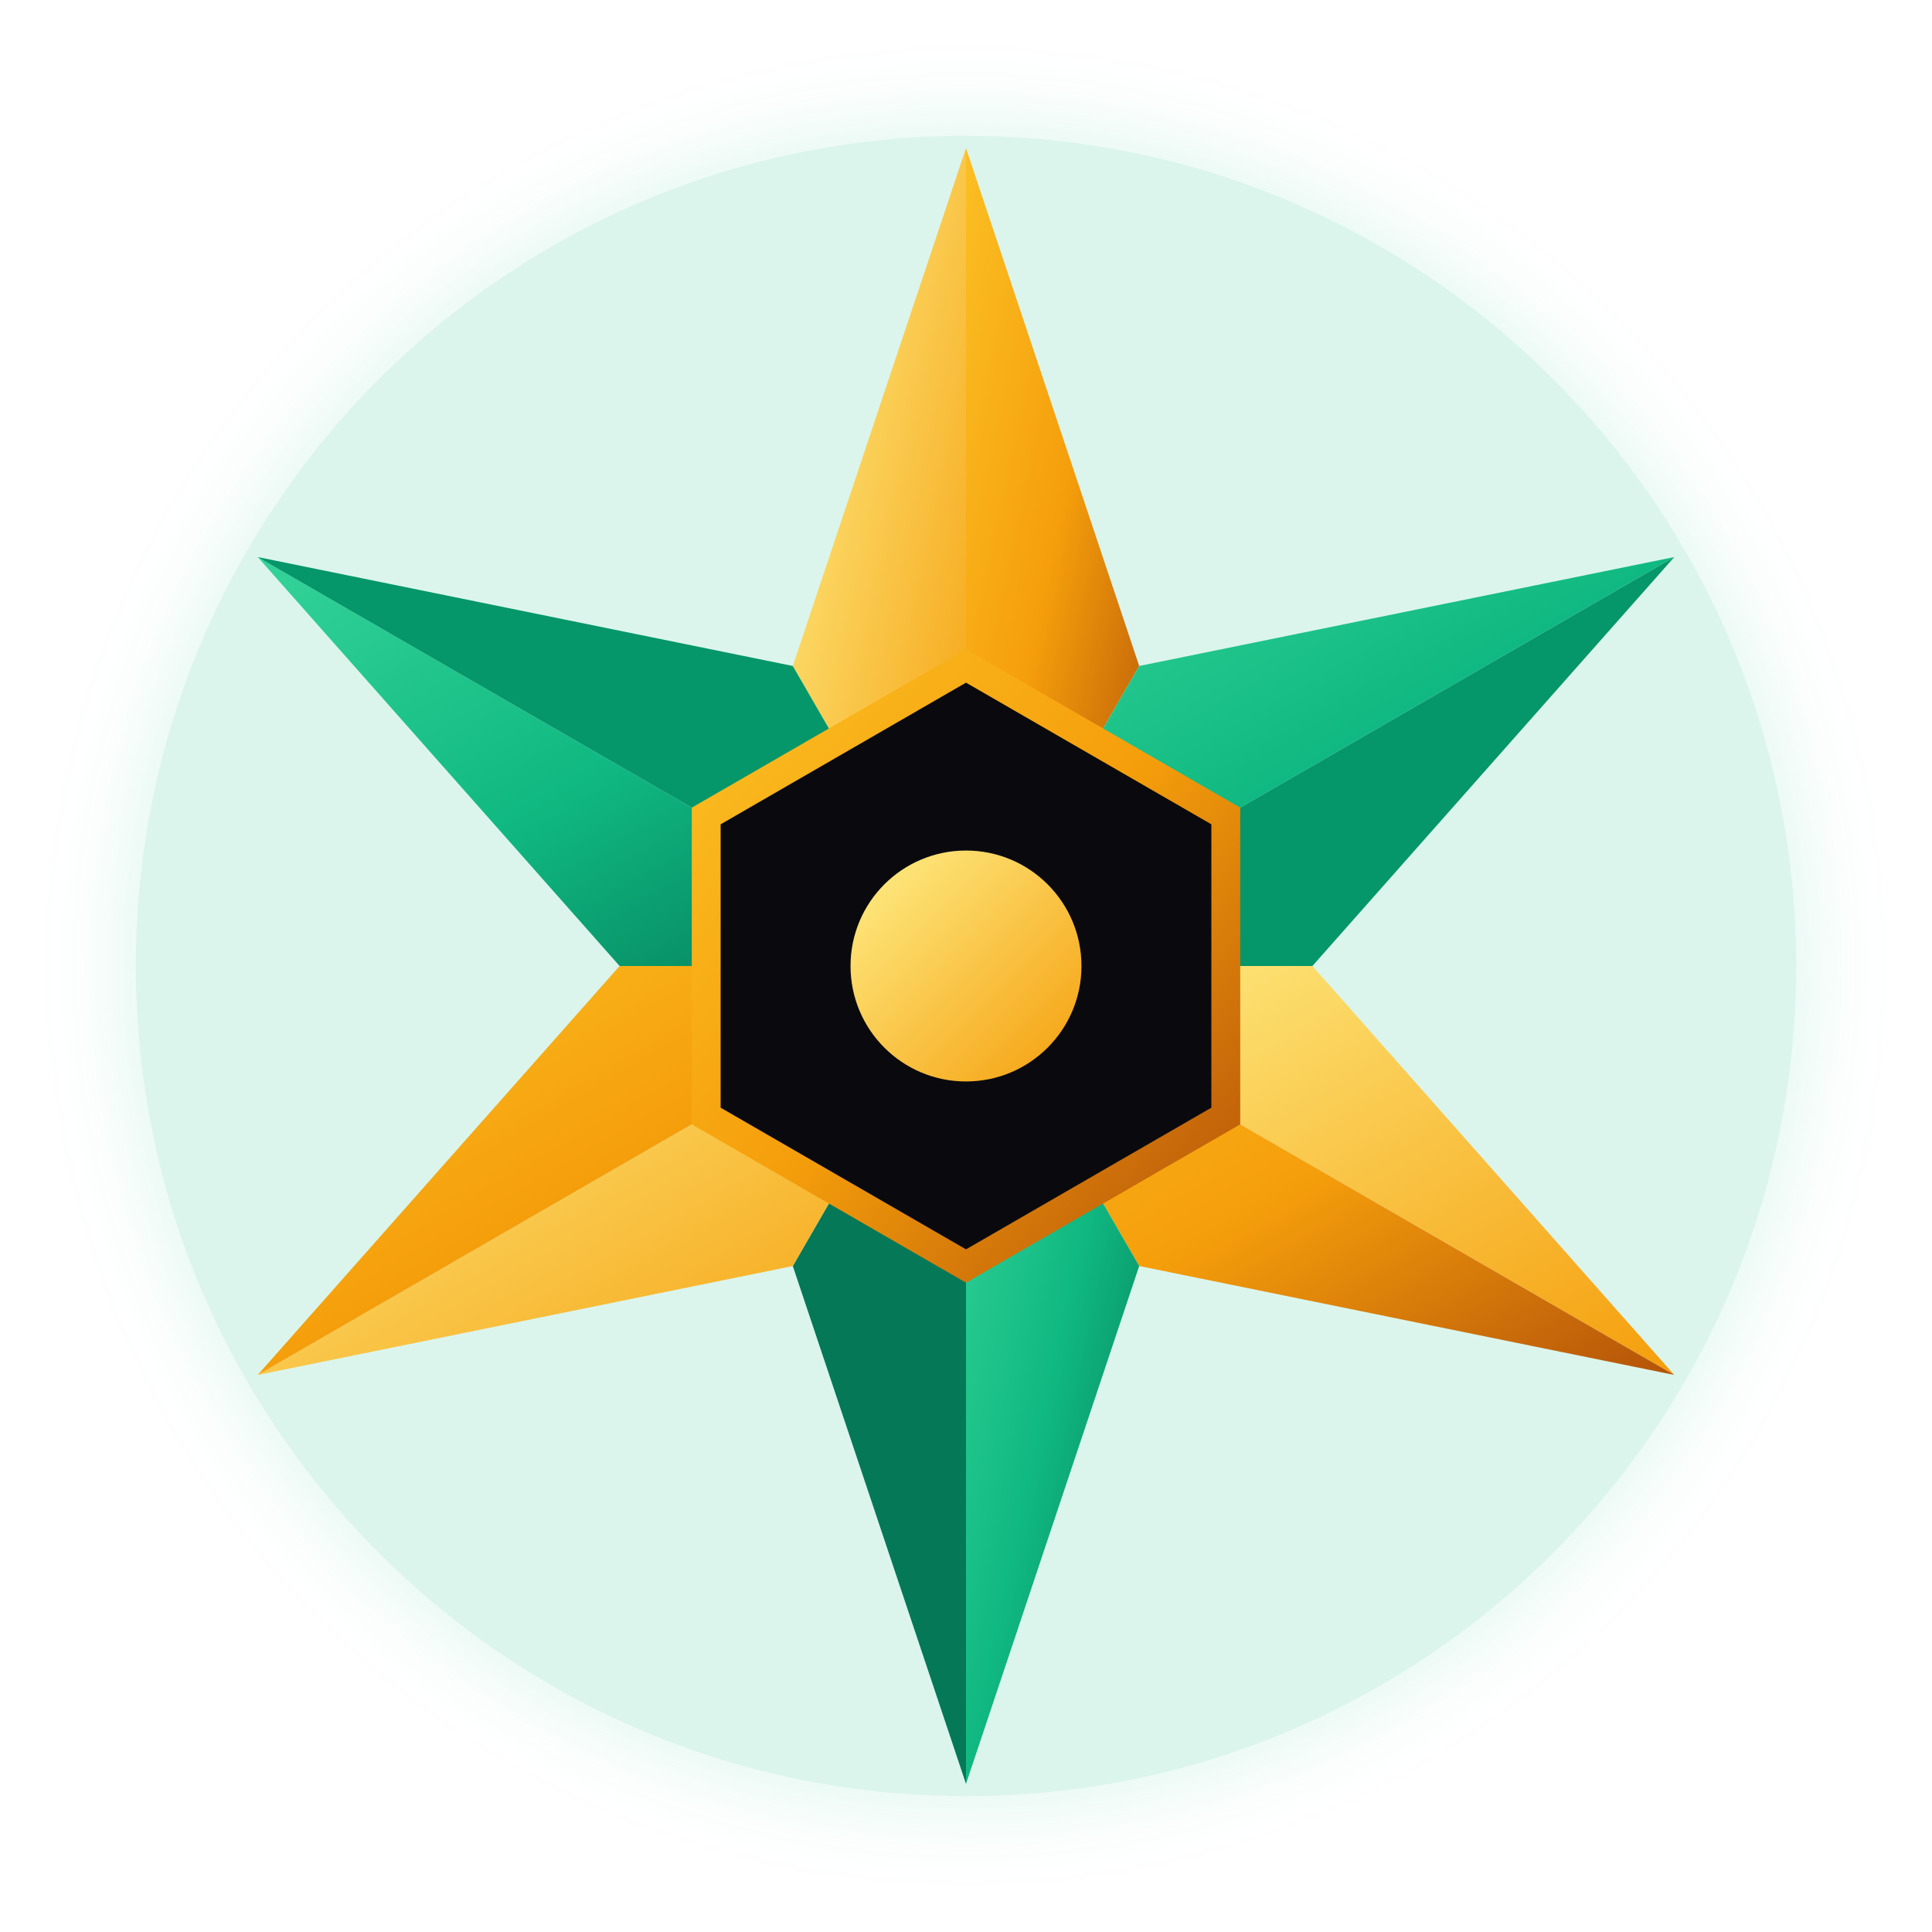
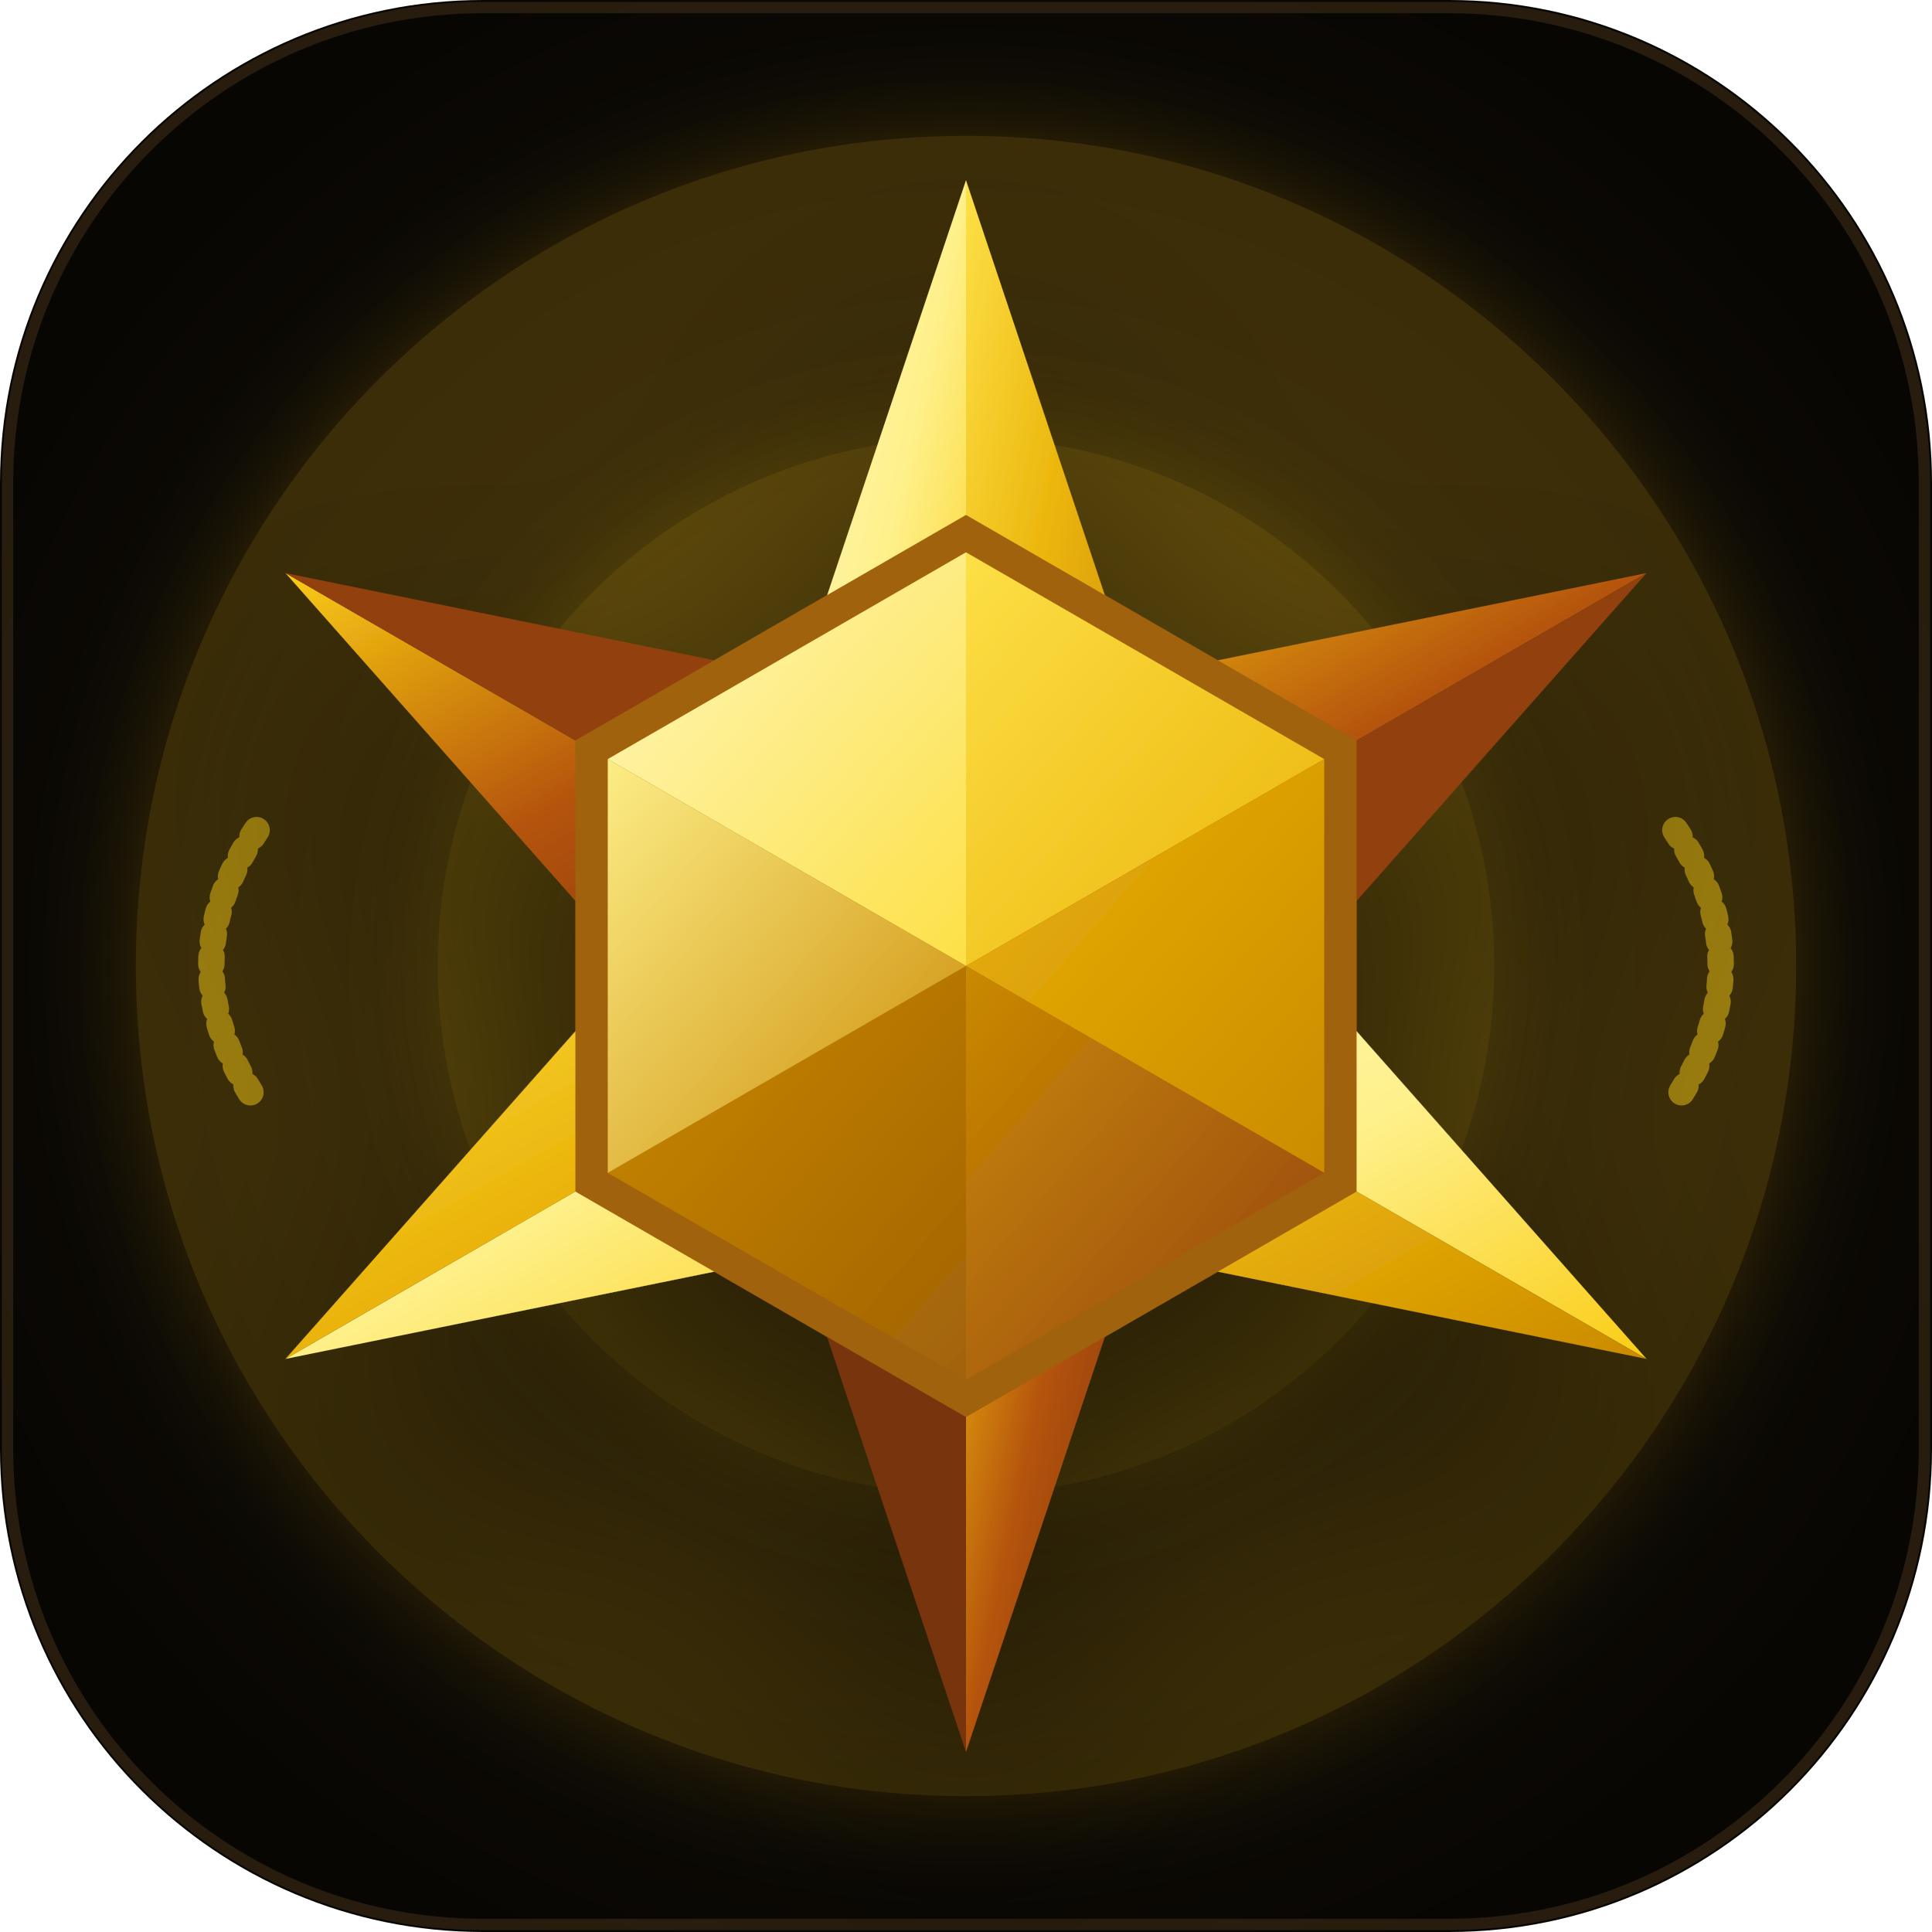
<svg xmlns="http://www.w3.org/2000/svg" viewBox="0 0 512 512" width="100%" height="100%">
  <defs>
    <radialGradient id="bgGrad" cx="50%" cy="50%" r="55%">
-       <stop offset="0%" stop-color="#1e1b2e" />
-       <stop offset="60%" stop-color="#111017" />
-       <stop offset="100%" stop-color="#08080b" />
+       <stop offset="0%" stop-color="#231a0e" />
+       <stop offset="60%" stop-color="#120e07" />
+       <stop offset="100%" stop-color="#080603" />
    </radialGradient>
-     <linearGradient id="goldGrad" x1="0%" y1="0%" x2="100%" y2="100%">
-       <stop offset="0%" stop-color="#fbbf24" />
-       <stop offset="50%" stop-color="#f59e0b" />
-       <stop offset="100%" stop-color="#b45309" />
+     <linearGradient id="goldVibrantGrad" x1="0%" y1="0%" x2="100%" y2="100%">
+       <stop offset="0%" stop-color="#fde047" />
+       <stop offset="50%" stop-color="#eab308" />
+       <stop offset="100%" stop-color="#ca8a04" />
    </linearGradient>
    <linearGradient id="goldLightGrad" x1="0%" y1="0%" x2="100%" y2="100%">
+       <stop offset="0%" stop-color="#fef9c3" />
+       <stop offset="50%" stop-color="#fef08a" />
+       <stop offset="100%" stop-color="#facc15" />
+     </linearGradient>
+     <linearGradient id="goldDeepGrad" x1="0%" y1="0%" x2="100%" y2="100%">
+       <stop offset="0%" stop-color="#facc15" />
+       <stop offset="50%" stop-color="#b45309" />
+       <stop offset="100%" stop-color="#78350f" />
+     </linearGradient>
+     <linearGradient id="borderGrad" x1="0%" y1="0%" x2="100%" y2="100%">
      <stop offset="0%" stop-color="#fef08a" />
-       <stop offset="100%" stop-color="#f59e0b" />
-     </linearGradient>
-     <linearGradient id="greenGrad" x1="0%" y1="0%" x2="100%" y2="100%">
-       <stop offset="0%" stop-color="#34d399" />
-       <stop offset="50%" stop-color="#10b981" />
-       <stop offset="100%" stop-color="#047857" />
+       <stop offset="50%" stop-color="#facc15" />
+       <stop offset="100%" stop-color="#d97706" />
    </linearGradient>
    <filter id="glow" x="-20%" y="-20%" width="140%" height="140%">
      <feGaussianBlur stdDeviation="12" result="blur" />
      <feComposite in="SourceGraphic" in2="blur" operator="over" />
    </filter>
+     <filter id="shadow" x="-20%" y="-20%" width="140%" height="140%">
+       <feDropShadow dx="0" dy="16" stdDeviation="16" flood-color="#000000" flood-opacity="0.6" />
+     </filter>
+     <linearGradient id="c_nw" x1="0%" y1="0%" x2="100%" y2="100%">
+       <stop offset="0%" stop-color="#fef9c3" />
+       <stop offset="100%" stop-color="#fde047" />
+     </linearGradient>
+     <linearGradient id="c_ne" x1="0%" y1="0%" x2="100%" y2="100%">
+       <stop offset="0%" stop-color="#fde047" />
+       <stop offset="100%" stop-color="#eab308" />
+     </linearGradient>
+     <linearGradient id="c_e" x1="0%" y1="0%" x2="100%" y2="100%">
+       <stop offset="0%" stop-color="#eab308" />
+       <stop offset="100%" stop-color="#ca8a04" />
+     </linearGradient>
+     <linearGradient id="c_se" x1="0%" y1="0%" x2="100%" y2="100%">
+       <stop offset="0%" stop-color="#ca8a04" />
+       <stop offset="100%" stop-color="#92400e" />
+     </linearGradient>
+     <linearGradient id="c_s" x1="0%" y1="0%" x2="100%" y2="100%">
+       <stop offset="0%" stop-color="#ca8a04" />
+       <stop offset="100%" stop-color="#a16207" />
+     </linearGradient>
+     <linearGradient id="c_w" x1="0%" y1="0%" x2="100%" y2="100%">
+       <stop offset="0%" stop-color="#fef08a" />
+       <stop offset="100%" stop-color="#ca8a04" />
+     </linearGradient>
  </defs>
-   <circle cx="256" cy="256" r="220" fill="#10b981" opacity="0.15" filter="url(#glow)" />
-   <g transform="translate(256, 256) scale(2.55)">
+   <rect width="512" height="512" rx="128" fill="url(#bgGrad)" />
+   <rect x="2" y="2" width="508" height="508" rx="126" fill="none" stroke="#3d2c14" stroke-width="3" stroke-opacity="0.6" />
+   <circle cx="256" cy="256" r="220" fill="#eab308" opacity="0.20" filter="url(#glow)" />
+   <circle cx="256" cy="256" r="140" fill="#facc15" opacity="0.16" filter="url(#glow)" />
+   <path d="M 68,220 C 52,244 52,268 68,292" fill="none" stroke="#facc15" stroke-width="7" stroke-linecap="round" opacity="0.5" stroke-dasharray="2 4" />
+   <path d="M 444,220 C 460,244 460,268 444,292" fill="none" stroke="#facc15" stroke-width="7" stroke-linecap="round" opacity="0.5" stroke-dasharray="2 4" />
+   <g transform="translate(256, 256) scale(2.45)" filter="url(#shadow)">
    <polygon points="0,0 0,-85 -18,-31.18" fill="url(#goldLightGrad)" />
-     <polygon points="0,0 0,-85 18,-31.18" fill="url(#goldGrad)" />
-     <polygon points="0,0 73.61,-42.5 18,-31.18" fill="url(#greenGrad)" />
-     <polygon points="0,0 73.61,-42.5 36,0" fill="#059669" />
+     <polygon points="0,0 0,-85 18,-31.18" fill="url(#goldVibrantGrad)" />
+     <polygon points="0,0 73.61,-42.5 18,-31.18" fill="url(#goldDeepGrad)" />
+     <polygon points="0,0 73.61,-42.5 36,0" fill="#92400e" />
    <polygon points="0,0 73.61,42.5 36,0" fill="url(#goldLightGrad)" />
-     <polygon points="0,0 73.61,42.5 18,31.18" fill="url(#goldGrad)" />
-     <polygon points="0,0 0,85 18,31.18" fill="url(#greenGrad)" />
-     <polygon points="0,0 0,85 -18,31.18" fill="#047857" />
+     <polygon points="0,0 73.61,42.5 18,31.18" fill="url(#goldVibrantGrad)" />
+     <polygon points="0,0 0,85 18,31.18" fill="url(#goldDeepGrad)" />
+     <polygon points="0,0 0,85 -18,31.18" fill="#78350f" />
    <polygon points="0,0 -73.61,42.5 -18,31.18" fill="url(#goldLightGrad)" />
-     <polygon points="0,0 -73.61,42.5 -36,0" fill="url(#goldGrad)" />
-     <polygon points="0,0 -73.61,-42.5 -36,0" fill="url(#greenGrad)" />
-     <polygon points="0,0 -73.61,-42.5 -18,-31.18" fill="#059669" />
-     <polygon points="0,-31.18 27,-15.59 27,15.59 0,31.18 -27,15.59 -27,-15.59" fill="#0a0a0e" stroke="url(#goldGrad)" stroke-width="3" />
-     <circle cx="0" cy="0" r="12" fill="url(#goldLightGrad)" />
+     <polygon points="0,0 -73.61,42.5 -36,0" fill="url(#goldVibrantGrad)" />
+     <polygon points="0,0 -73.61,-42.5 -36,0" fill="url(#goldDeepGrad)" />
+     <polygon points="0,0 -73.61,-42.5 -18,-31.18" fill="#92400e" />
+     <g>
+       <polygon points="0,-46.77 40.5,-23.39 40.5,23.39 0,46.77 -40.5,23.39 -40.5,-23.39" fill="#a16207" />
+       <polygon points="0,0 -40.5,-23.39 0,-46.77" fill="url(#c_nw)" />
+       <polygon points="0,0 0,-46.77 40.5,-23.39" fill="url(#c_ne)" />
+       <polygon points="0,0 40.5,-23.39 40.5,23.39" fill="url(#c_e)" />
+       <polygon points="0,0 40.5,23.39 0,46.77" fill="url(#c_se)" />
+       <polygon points="0,0 0,46.77 -40.5,23.39" fill="url(#c_s)" />
+       <polygon points="0,0 -40.5,23.39 -40.5,-23.39" fill="url(#c_w)" />
+       <polygon points="0,-46.77 40.5,-23.39 40.5,23.39 0,46.77 -40.5,23.39 -40.5,-23.39" fill="none" stroke="#a16207" stroke-width="3.5" />
+     </g>
  </g>
</svg>
